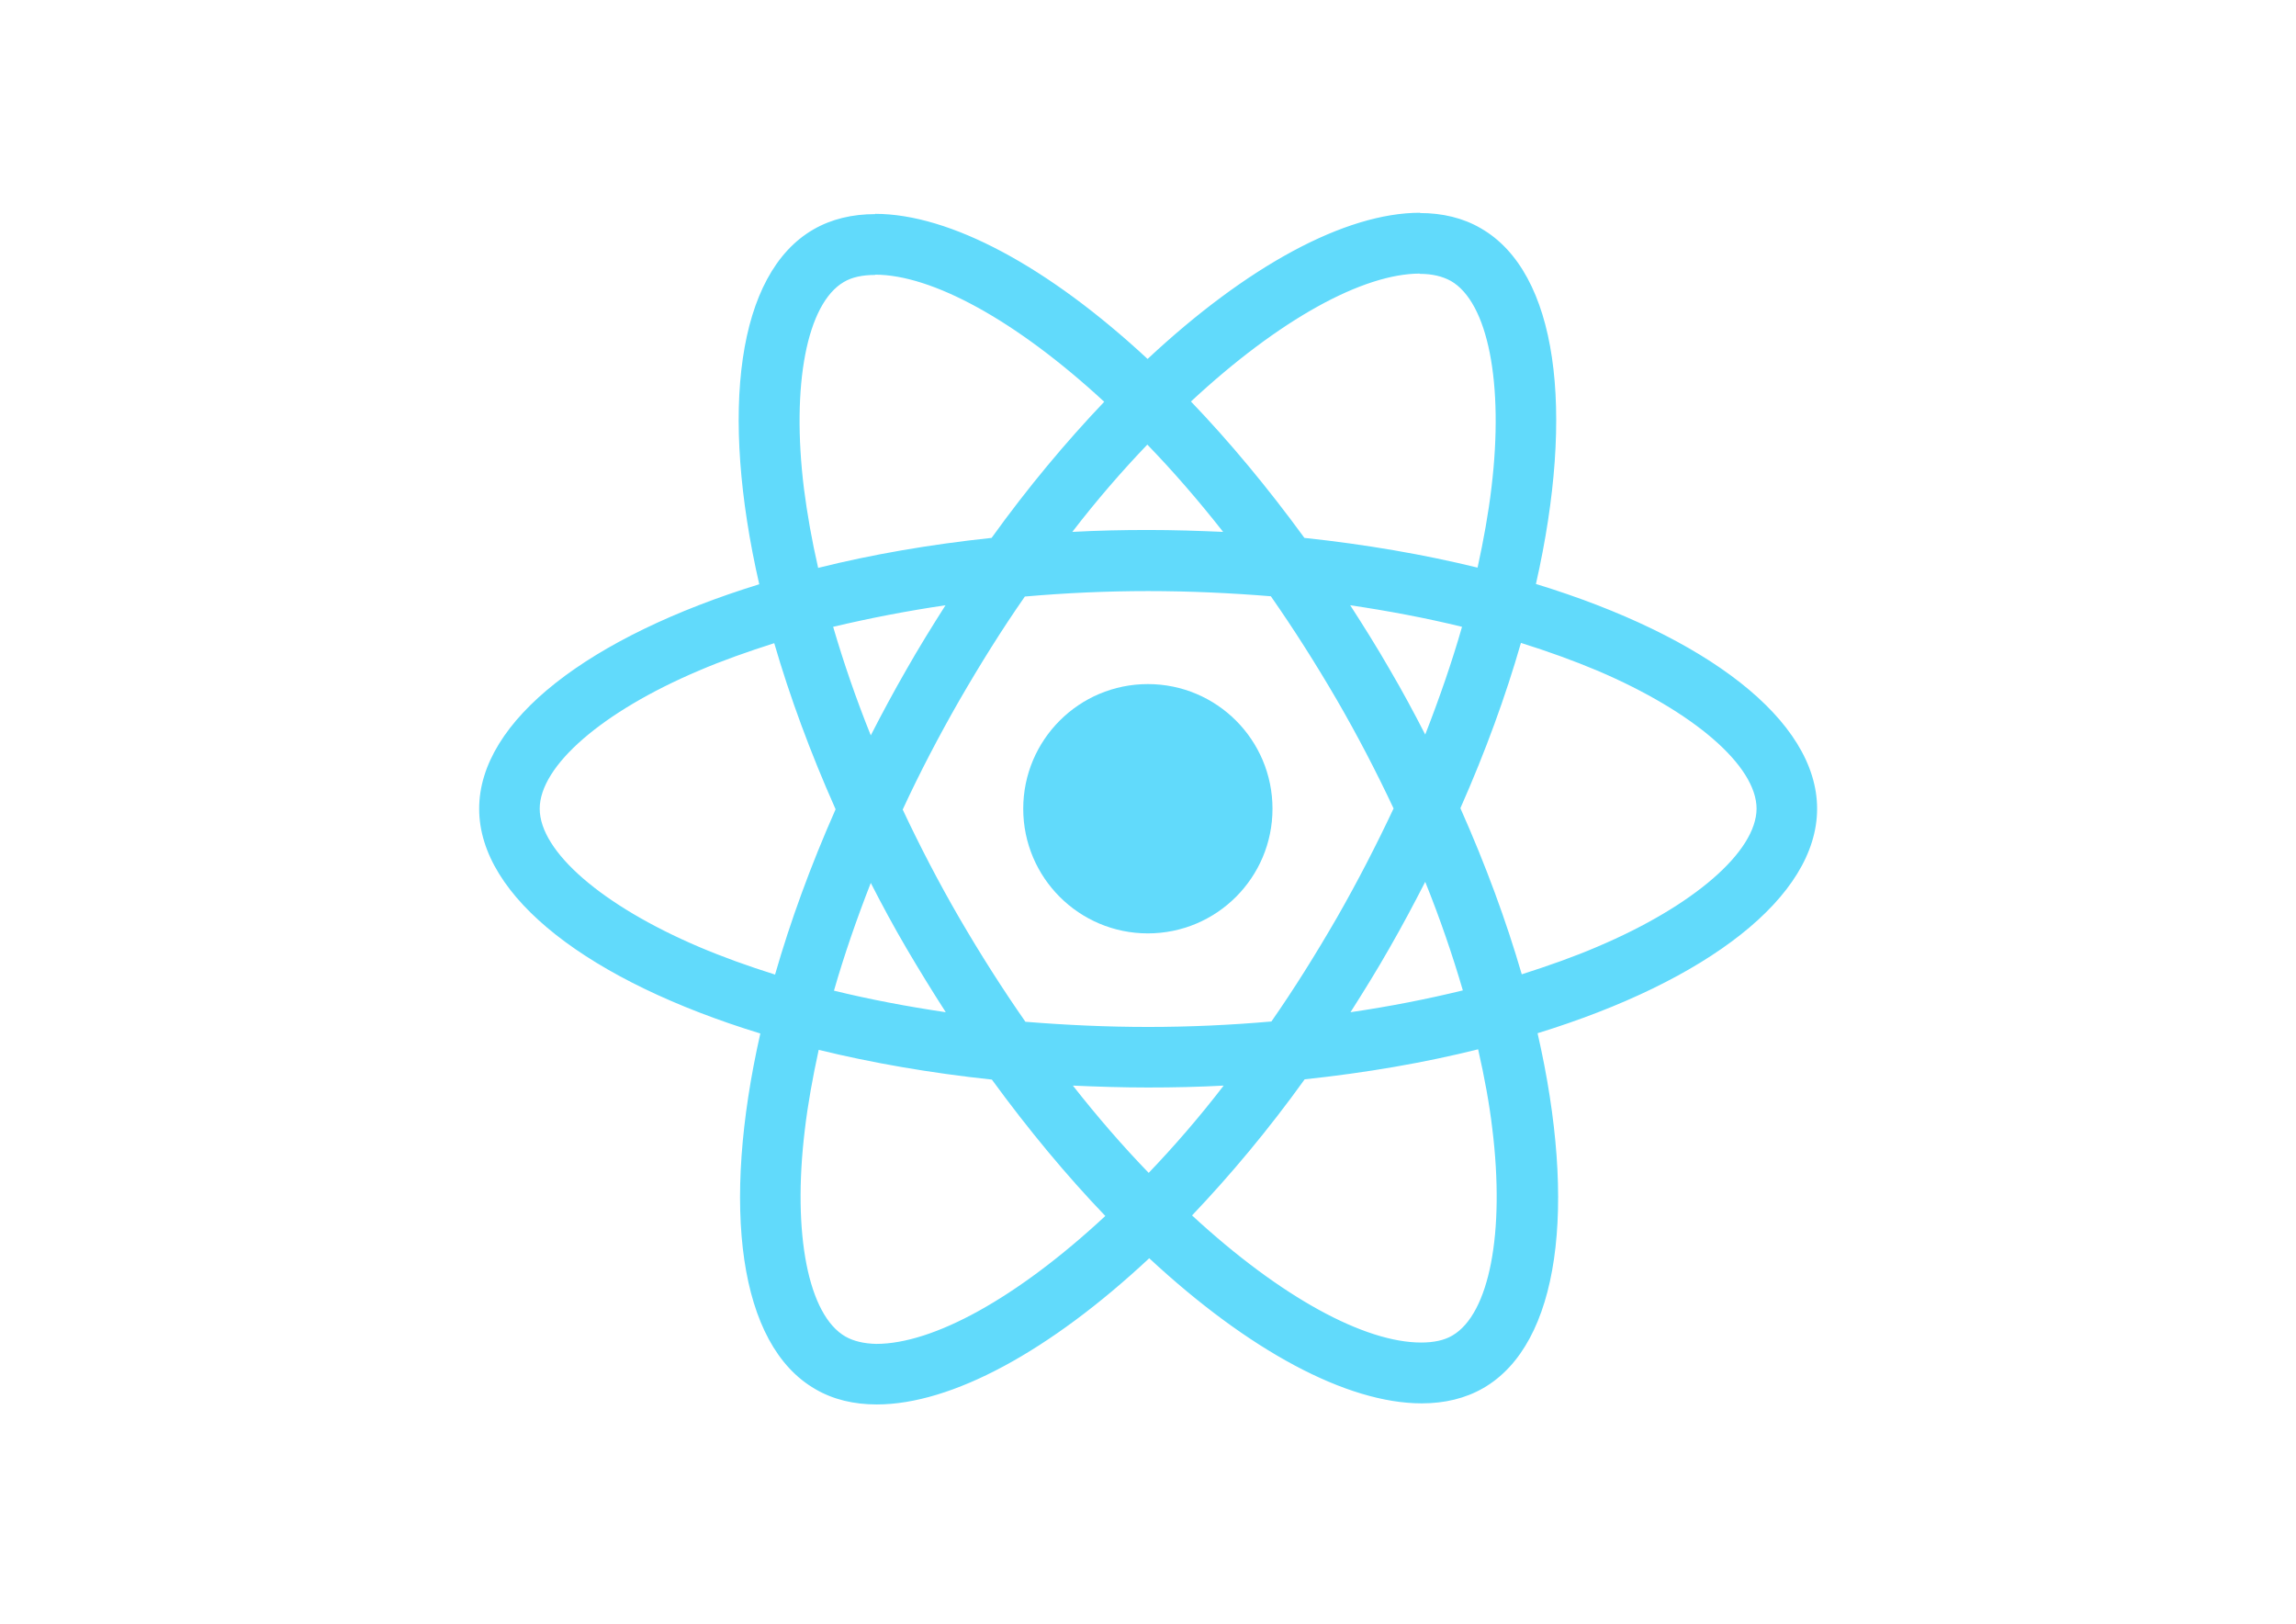
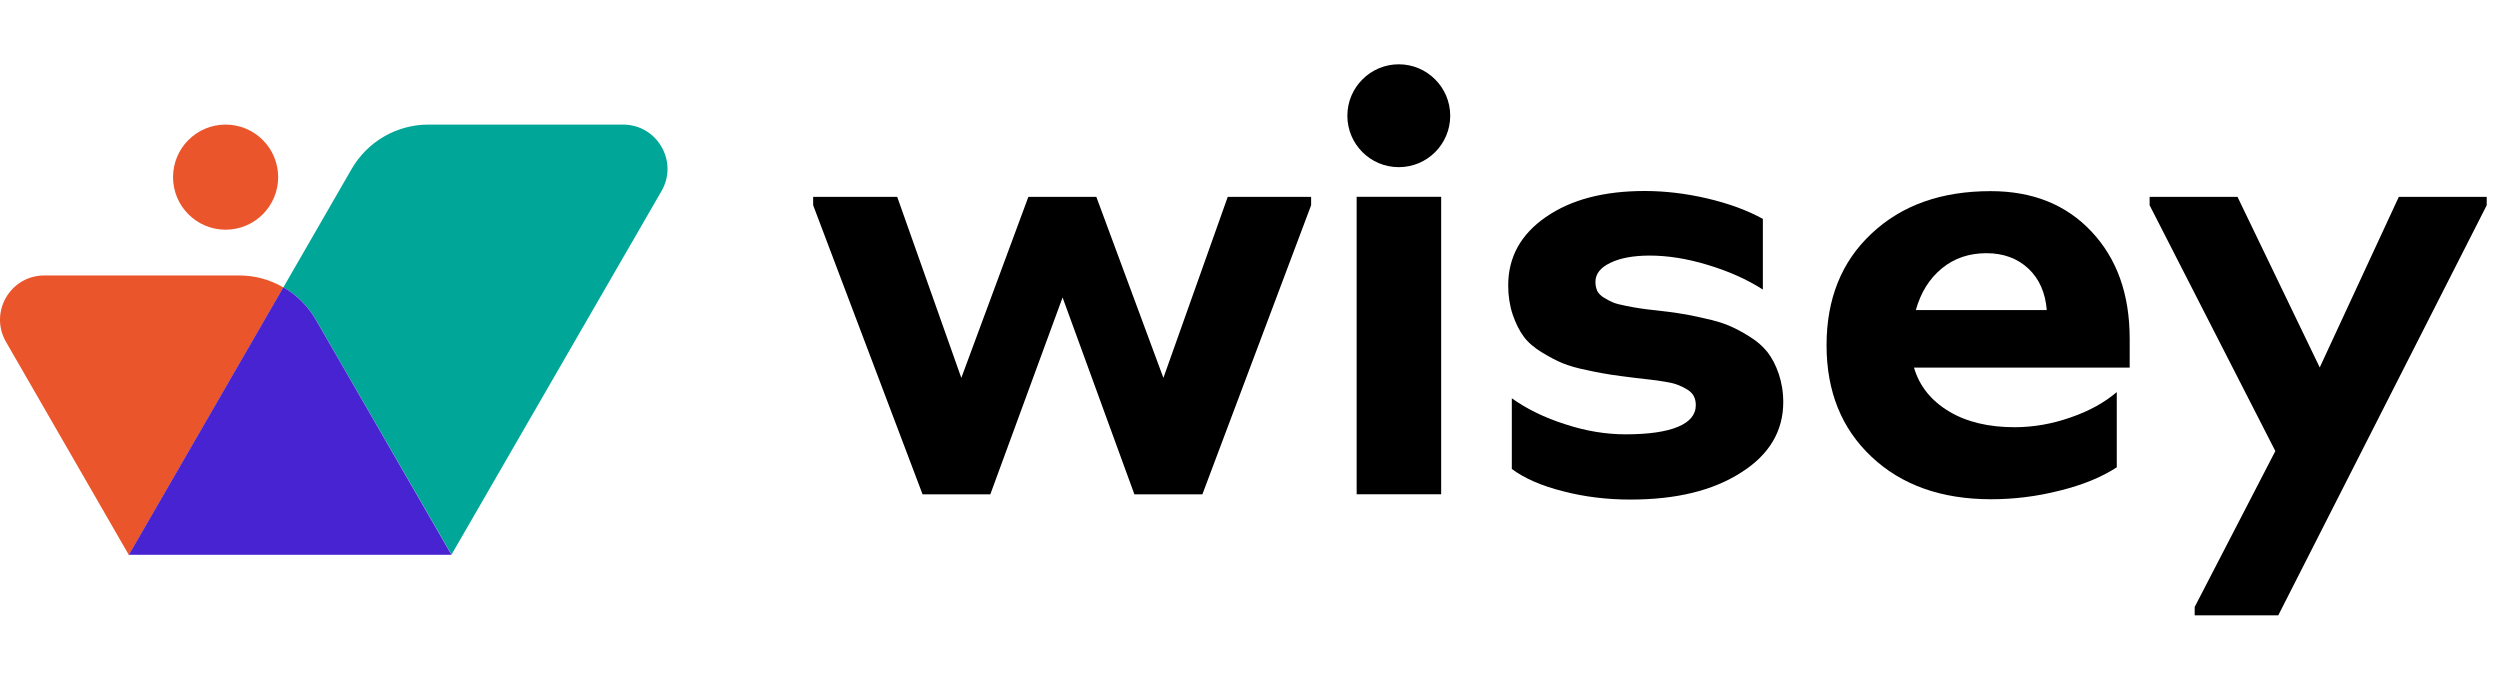
- <svg xmlns="http://www.w3.org/2000/svg" viewBox="0 0 841.9 595.3">
-   <g fill="#61DAFB">
-     <path d="M666.3 296.5c0-32.5-40.7-63.3-103.1-82.4 14.4-63.6 8-114.2-20.2-130.4-6.5-3.8-14.1-5.6-22.4-5.6v22.3c4.6 0 8.3.9 11.4 2.6 13.6 7.8 19.5 37.5 14.9 75.7-1.1 9.4-2.9 19.3-5.1 29.4-19.6-4.8-41-8.5-63.5-10.9-13.5-18.5-27.5-35.3-41.6-50 32.6-30.3 63.2-46.9 84-46.9V78c-27.5 0-63.5 19.6-99.9 53.6-36.4-33.8-72.4-53.2-99.9-53.2v22.3c20.7 0 51.4 16.5 84 46.6-14 14.7-28 31.4-41.3 49.9-22.6 2.4-44 6.1-63.6 11-2.3-10-4-19.7-5.2-29-4.7-38.2 1.1-67.9 14.6-75.8 3-1.8 6.9-2.6 11.5-2.6V78.5c-8.4 0-16 1.8-22.6 5.6-28.1 16.2-34.4 66.7-19.9 130.1-62.2 19.2-102.7 49.9-102.7 82.3 0 32.5 40.7 63.3 103.1 82.4-14.4 63.6-8 114.2 20.2 130.4 6.5 3.8 14.1 5.6 22.5 5.6 27.5 0 63.5-19.6 99.9-53.6 36.4 33.8 72.4 53.2 99.9 53.2 8.4 0 16-1.8 22.6-5.6 28.1-16.2 34.4-66.7 19.9-130.1 62-19.1 102.5-49.9 102.5-82.3zm-130.2-66.7c-3.7 12.9-8.3 26.2-13.5 39.5-4.1-8-8.4-16-13.1-24-4.6-8-9.5-15.8-14.4-23.4 14.2 2.1 27.9 4.7 41 7.9zm-45.8 106.5c-7.8 13.5-15.8 26.3-24.1 38.2-14.9 1.3-30 2-45.2 2-15.1 0-30.2-.7-45-1.9-8.3-11.9-16.4-24.6-24.2-38-7.6-13.1-14.5-26.4-20.8-39.8 6.2-13.4 13.2-26.8 20.7-39.9 7.8-13.5 15.8-26.3 24.1-38.2 14.9-1.3 30-2 45.2-2 15.1 0 30.2.7 45 1.9 8.3 11.9 16.4 24.6 24.2 38 7.6 13.1 14.5 26.4 20.8 39.8-6.3 13.4-13.2 26.8-20.7 39.9zm32.3-13c5.4 13.4 10 26.8 13.8 39.8-13.1 3.2-26.9 5.9-41.2 8 4.9-7.7 9.8-15.6 14.4-23.7 4.6-8 8.9-16.1 13-24.1zM421.2 430c-9.3-9.6-18.6-20.3-27.8-32 9 .4 18.2.7 27.5.7 9.4 0 18.7-.2 27.8-.7-9 11.7-18.3 22.4-27.5 32zm-74.4-58.9c-14.2-2.1-27.9-4.7-41-7.9 3.7-12.9 8.3-26.2 13.5-39.5 4.1 8 8.4 16 13.1 24 4.7 8 9.5 15.8 14.4 23.4zM420.7 163c9.3 9.6 18.6 20.3 27.8 32-9-.4-18.2-.7-27.5-.7-9.4 0-18.7.2-27.8.7 9-11.7 18.3-22.4 27.5-32zm-74 58.9c-4.9 7.7-9.8 15.6-14.4 23.7-4.6 8-8.9 16-13 24-5.4-13.4-10-26.8-13.8-39.8 13.1-3.1 26.9-5.8 41.2-7.9zm-90.5 125.2c-35.4-15.1-58.3-34.9-58.3-50.6 0-15.7 22.9-35.6 58.3-50.6 8.6-3.7 18-7 27.7-10.1 5.7 19.6 13.2 40 22.5 60.9-9.2 20.8-16.6 41.1-22.2 60.6-9.9-3.1-19.3-6.5-28-10.2zM310 490c-13.6-7.8-19.5-37.5-14.9-75.7 1.1-9.4 2.9-19.3 5.1-29.4 19.6 4.8 41 8.5 63.5 10.9 13.5 18.5 27.5 35.3 41.6 50-32.6 30.3-63.2 46.9-84 46.9-4.5-.1-8.3-1-11.3-2.7zm237.2-76.2c4.7 38.2-1.1 67.9-14.6 75.8-3 1.8-6.9 2.6-11.5 2.6-20.7 0-51.4-16.5-84-46.6 14-14.7 28-31.4 41.3-49.9 22.6-2.4 44-6.1 63.6-11 2.3 10.1 4.1 19.8 5.2 29.1zm38.5-66.7c-8.6 3.7-18 7-27.7 10.1-5.7-19.6-13.2-40-22.5-60.9 9.2-20.8 16.6-41.1 22.2-60.6 9.9 3.1 19.3 6.5 28.1 10.2 35.4 15.1 58.3 34.9 58.3 50.6-.1 15.7-23 35.6-58.4 50.6zM320.8 78.4z" />
-     <circle cx="420.9" cy="296.5" r="45.7" />
-     <path d="M520.5 78.1z" />
-   </g>
+ <svg xmlns="http://www.w3.org/2000/svg" width="103" height="28" viewBox="0 0 103 28" fill="none">
+   <path d="M25.669 5.133H17.651C16.344 5.133 15.14 5.833 14.487 6.962L11.677 11.835C12.228 12.152 12.685 12.609 13.012 13.169L18.603 22.849L27.256 7.868C27.956 6.654 27.078 5.133 25.669 5.133Z" fill="#00A698" />
+   <path d="M9.847 11.349H1.829C0.419 11.349 -0.458 12.87 0.251 14.093L5.31 22.867L11.676 11.844C11.125 11.517 10.5 11.349 9.847 11.349Z" fill="#EA552B" />
+   <path d="M11.675 11.834L5.309 22.858H18.601L13.01 13.169C12.683 12.609 12.226 12.152 11.675 11.834Z" fill="#4723D1" />
+   <path d="M9.295 9.464C10.491 9.464 11.46 8.494 11.46 7.298C11.46 6.102 10.491 5.133 9.295 5.133C8.099 5.133 7.129 6.102 7.129 7.298C7.129 8.494 8.099 9.464 9.295 9.464Z" fill="#EA552B" />
+   <path d="M50.583 8.111H54.018V8.456L49.538 20.367H46.737L43.778 12.255L40.801 20.367H38.01L33.502 8.456V8.111H36.965L39.606 15.569L42.369 8.111H45.169L47.932 15.569L50.583 8.111Z" fill="black" />
+   <path d="M55.894 20.365V8.109H59.376V20.365H55.894ZM57.63 6.887C58.806 6.887 59.749 5.935 59.749 4.768C59.749 3.601 58.797 2.649 57.63 2.649C56.463 2.649 55.511 3.601 55.511 4.768C55.511 5.935 56.454 6.887 57.63 6.887Z" fill="black" />
+   <path d="M67.169 20.582C66.208 20.582 65.274 20.47 64.388 20.237C63.501 20.013 62.801 19.705 62.287 19.322V16.41C62.904 16.849 63.641 17.213 64.5 17.483C65.349 17.763 66.18 17.894 66.973 17.894C67.916 17.894 68.635 17.791 69.129 17.586C69.624 17.381 69.867 17.082 69.867 16.69C69.867 16.55 69.839 16.429 69.783 16.317C69.727 16.214 69.633 16.121 69.512 16.046C69.391 15.971 69.26 15.906 69.129 15.859C68.999 15.803 68.821 15.766 68.607 15.729C68.392 15.691 68.196 15.663 68.028 15.645C67.86 15.626 67.645 15.598 67.374 15.57C66.945 15.514 66.618 15.476 66.385 15.439C66.152 15.402 65.816 15.346 65.396 15.252C64.966 15.168 64.63 15.066 64.378 14.963C64.126 14.861 63.846 14.711 63.52 14.515C63.202 14.319 62.95 14.104 62.773 13.862C62.596 13.619 62.446 13.32 62.325 12.966C62.203 12.602 62.138 12.2 62.138 11.762C62.138 10.595 62.651 9.661 63.688 8.943C64.724 8.224 66.077 7.869 67.766 7.869C68.607 7.869 69.465 7.972 70.343 8.177C71.22 8.383 71.986 8.663 72.63 9.017V11.93C71.976 11.509 71.22 11.174 70.352 10.912C69.493 10.651 68.7 10.53 67.972 10.53C67.29 10.53 66.749 10.632 66.348 10.828C65.937 11.024 65.732 11.286 65.732 11.612C65.732 11.752 65.76 11.874 65.806 11.986C65.862 12.088 65.956 12.191 66.086 12.266C66.226 12.35 66.348 12.415 66.46 12.462C66.572 12.508 66.749 12.555 66.992 12.602C67.234 12.648 67.421 12.686 67.57 12.704C67.71 12.723 67.934 12.76 68.243 12.788C68.644 12.835 68.98 12.872 69.232 12.919C69.493 12.956 69.82 13.022 70.221 13.115C70.623 13.199 70.959 13.302 71.23 13.414C71.491 13.526 71.78 13.675 72.088 13.871C72.396 14.058 72.639 14.282 72.826 14.515C73.012 14.758 73.162 15.047 73.283 15.402C73.404 15.757 73.47 16.149 73.47 16.569C73.47 17.763 72.891 18.734 71.743 19.462C70.567 20.218 69.055 20.582 67.169 20.582Z" fill="black" />
+   <path d="M87.743 13.96V15.146H78.857C79.081 15.911 79.566 16.509 80.294 16.947C81.022 17.386 81.928 17.601 83.001 17.601C83.767 17.601 84.532 17.47 85.307 17.199C86.072 16.938 86.707 16.583 87.211 16.154V19.253C86.595 19.654 85.811 19.981 84.859 20.214C83.907 20.457 82.964 20.569 82.031 20.569C79.996 20.569 78.353 19.99 77.111 18.823C75.87 17.657 75.254 16.126 75.254 14.222C75.254 12.318 75.87 10.777 77.111 9.62C78.353 8.453 79.986 7.875 82.012 7.875C83.739 7.875 85.12 8.425 86.165 9.536C87.22 10.656 87.743 12.121 87.743 13.96ZM81.844 10.432C81.125 10.432 80.518 10.637 80.005 11.057C79.492 11.477 79.137 12.047 78.932 12.775H84.327C84.271 12.066 84.019 11.487 83.571 11.067C83.123 10.647 82.544 10.432 81.844 10.432Z" fill="black" />
+   <path d="M98.831 8.111H102.453V8.456L93.865 25.351H90.421V25.006L93.744 18.584L88.564 8.456V8.111H92.185L95.573 15.139L98.831 8.111Z" fill="black" />
</svg>
